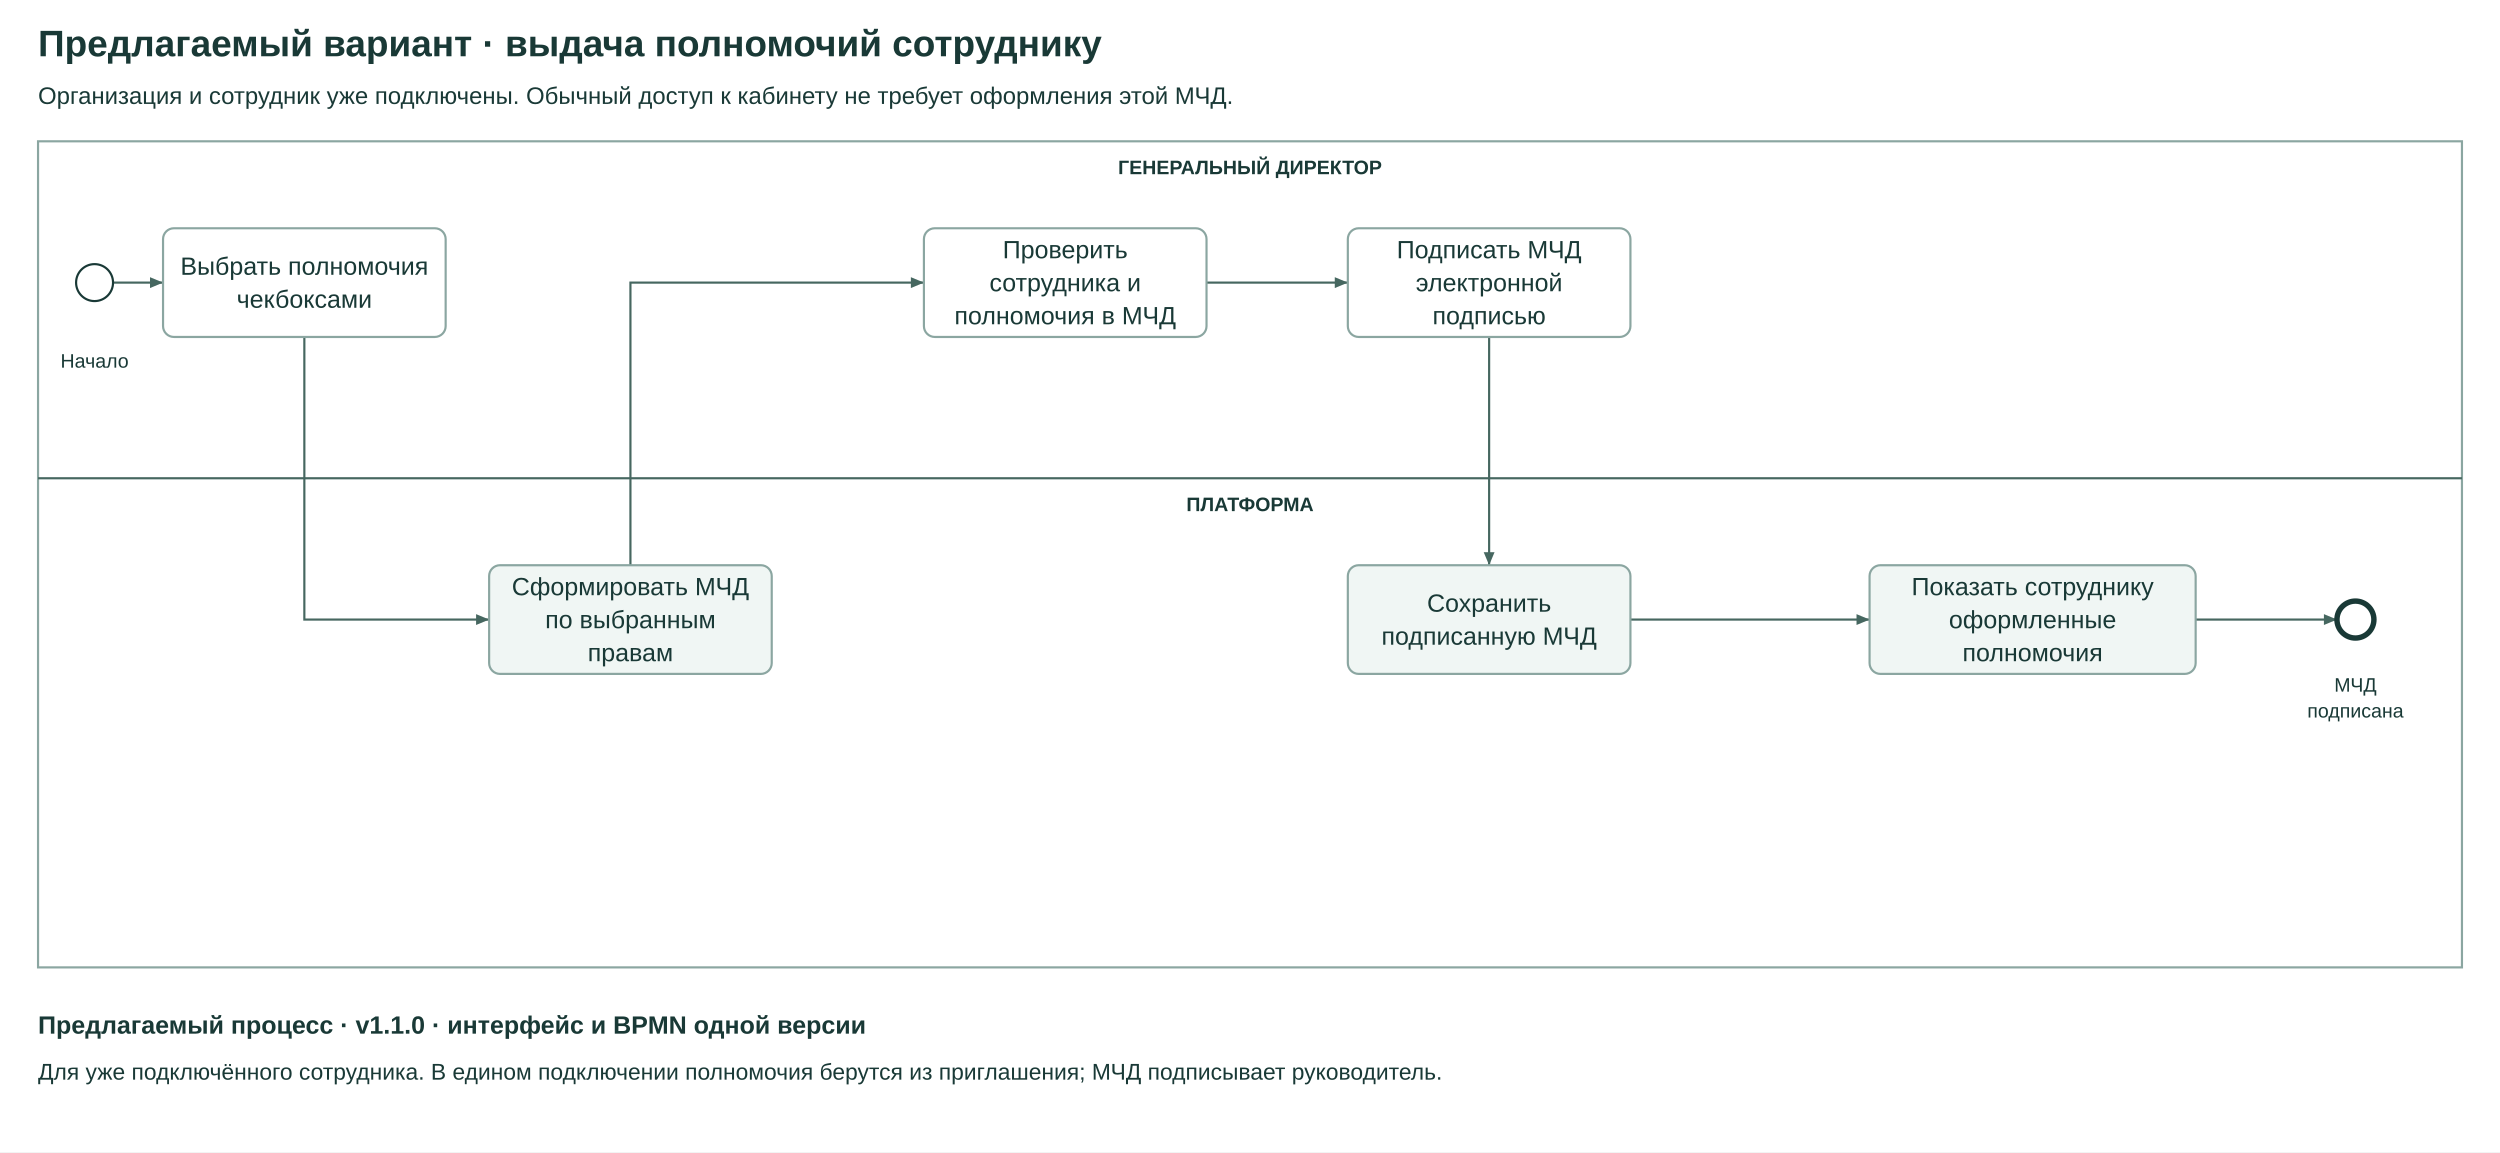
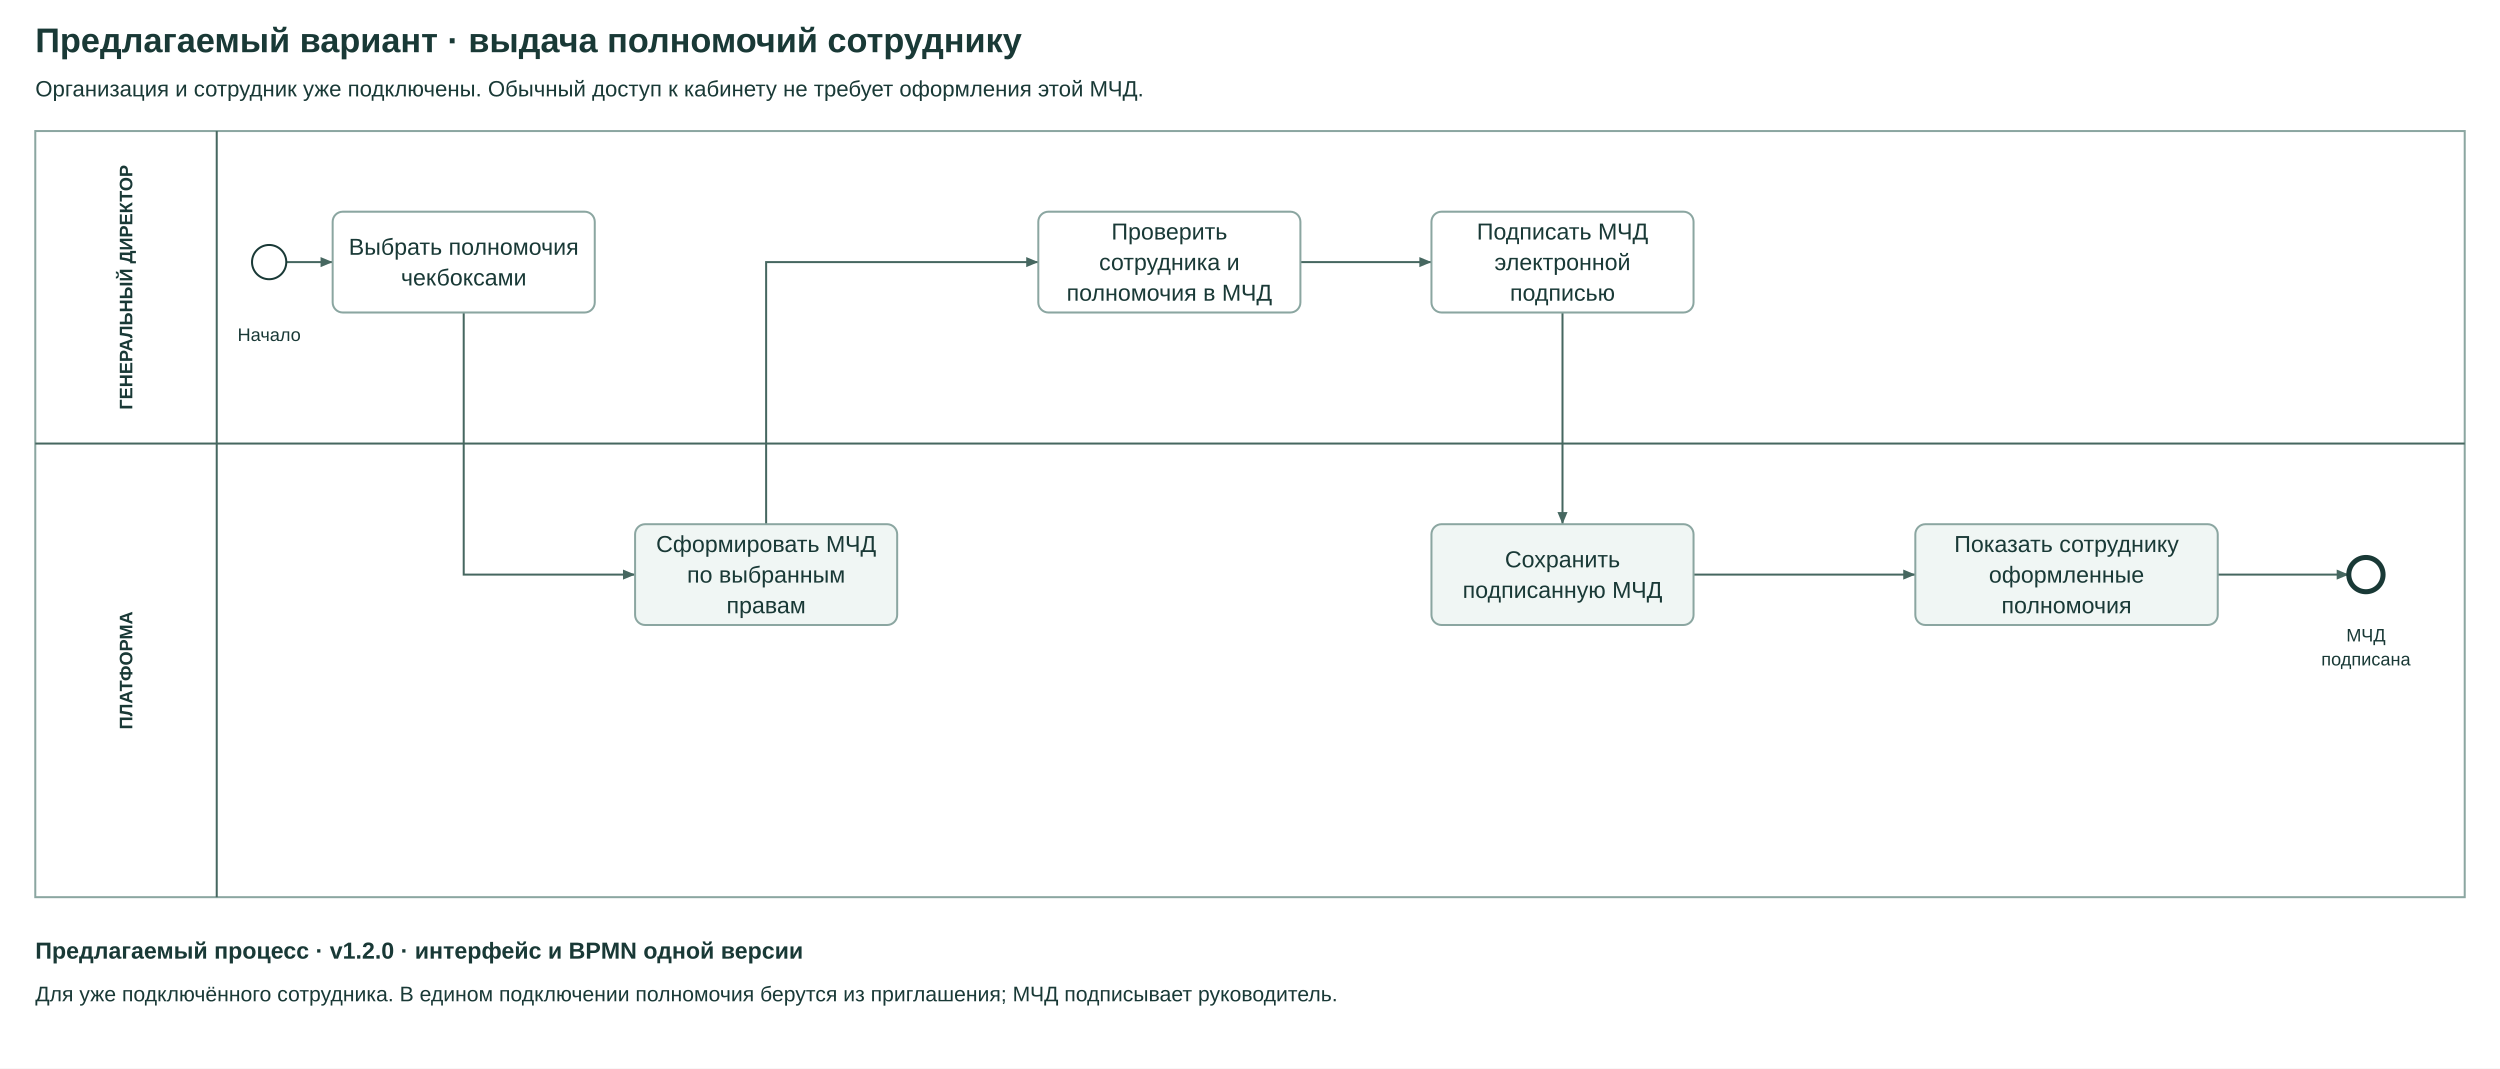
- <svg xmlns="http://www.w3.org/2000/svg" width="2300" height="1060" viewBox="0 0 2300 1060" role="img">
+ <svg xmlns="http://www.w3.org/2000/svg" width="2480" height="1060" viewBox="0 0 2480 1060" role="img">
  <rect width="100%" height="100%" fill="white" />
  <text x="35" y="40.0" dominant-baseline="central" text-anchor="start" font-family="Arial,sans-serif" font-size="34" font-weight="700" fill="#193936">Предлагаемый вариант · выдача полномочий сотруднику</text>
  <text x="35" y="88.0" dominant-baseline="central" text-anchor="start" font-family="Arial,sans-serif" font-size="22" font-weight="400" fill="#193936">Организация и сотрудник уже подключены. Обычный доступ к кабинету не требует оформления этой МЧД.</text>
-   <rect x="35" y="130" width="2230" height="760" rx="0" fill="#ffffff" stroke="#8ba6a1" stroke-width="2" />
-   <text x="1150.0" y="154.0" dominant-baseline="central" text-anchor="middle" font-family="Arial,sans-serif" font-size="18" font-weight="700" fill="#193936">ГЕНЕРАЛЬНЫЙ ДИРЕКТОР</text>
-   <polyline points="35,440 2265,440" fill="none" stroke="#466760" stroke-width="2" />
-   <text x="1150.0" y="464.0" dominant-baseline="central" text-anchor="middle" font-family="Arial,sans-serif" font-size="18" font-weight="700" fill="#193936">ПЛАТФОРМА</text>
-   <polyline points="104,260 150,260" fill="none" stroke="#466760" stroke-width="2" />
-   <polygon points="150,260 138.0,255.0 138.0,265.0" fill="#466760" />
-   <polyline points="280,310 280,570 450,570" fill="none" stroke="#466760" stroke-width="2" />
-   <polygon points="450,570 438.0,565.0 438.0,575.0" fill="#466760" />
-   <polyline points="580,520 580,260 850,260" fill="none" stroke="#466760" stroke-width="2" />
-   <polygon points="850,260 838.0,255.0 838.0,265.0" fill="#466760" />
-   <polyline points="1110,260 1240,260" fill="none" stroke="#466760" stroke-width="2" />
-   <polygon points="1240,260 1228.0,255.0 1228.0,265.0" fill="#466760" />
-   <polyline points="1370,310 1370,520" fill="none" stroke="#466760" stroke-width="2" />
-   <polygon points="1370,520 1375.0,508.0 1365.0,508.0" fill="#466760" />
-   <polyline points="1500,570 1720,570" fill="none" stroke="#466760" stroke-width="2" />
-   <polygon points="1720,570 1708.0,565.0 1708.0,575.0" fill="#466760" />
-   <polyline points="2020,570 2150,570" fill="none" stroke="#466760" stroke-width="2" />
-   <polygon points="2150,570 2138.0,565.0 2138.0,575.0" fill="#466760" />
-   <circle cx="87.0" cy="260.0" r="17.0" fill="white" stroke="#193936" stroke-width="2" />
-   <text x="87.0" y="332.0" dominant-baseline="central" text-anchor="middle" font-family="Arial,sans-serif" font-size="18" font-weight="400" fill="#193936">Начало</text>
-   <rect x="150" y="210" width="260" height="100" rx="10" fill="#ffffff" stroke="#8ba6a1" stroke-width="2" />
-   <text x="280.0" y="244.82" dominant-baseline="central" text-anchor="middle" font-family="Arial,sans-serif" font-size="23" font-weight="400" fill="#193936">Выбрать полномочия</text>
-   <text x="280.0" y="275.18" dominant-baseline="central" text-anchor="middle" font-family="Arial,sans-serif" font-size="23" font-weight="400" fill="#193936">чекбоксами</text>
-   <rect x="450" y="520" width="260" height="100" rx="10" fill="#f0f6f4" stroke="#8ba6a1" stroke-width="2" />
-   <text x="580.0" y="539.64" dominant-baseline="central" text-anchor="middle" font-family="Arial,sans-serif" font-size="23" font-weight="400" fill="#193936">Сформировать МЧД</text>
-   <text x="580.0" y="570.0" dominant-baseline="central" text-anchor="middle" font-family="Arial,sans-serif" font-size="23" font-weight="400" fill="#193936">по выбранным</text>
-   <text x="580.0" y="600.36" dominant-baseline="central" text-anchor="middle" font-family="Arial,sans-serif" font-size="23" font-weight="400" fill="#193936">правам</text>
-   <rect x="850" y="210" width="260" height="100" rx="10" fill="#ffffff" stroke="#8ba6a1" stroke-width="2" />
-   <text x="980.0" y="229.64" dominant-baseline="central" text-anchor="middle" font-family="Arial,sans-serif" font-size="23" font-weight="400" fill="#193936">Проверить</text>
-   <text x="980.0" y="260.0" dominant-baseline="central" text-anchor="middle" font-family="Arial,sans-serif" font-size="23" font-weight="400" fill="#193936">сотрудника и</text>
-   <text x="980.0" y="290.36" dominant-baseline="central" text-anchor="middle" font-family="Arial,sans-serif" font-size="23" font-weight="400" fill="#193936">полномочия в МЧД</text>
-   <rect x="1240" y="210" width="260" height="100" rx="10" fill="#ffffff" stroke="#8ba6a1" stroke-width="2" />
-   <text x="1370.0" y="229.64" dominant-baseline="central" text-anchor="middle" font-family="Arial,sans-serif" font-size="23" font-weight="400" fill="#193936">Подписать МЧД</text>
-   <text x="1370.0" y="260.0" dominant-baseline="central" text-anchor="middle" font-family="Arial,sans-serif" font-size="23" font-weight="400" fill="#193936">электронной</text>
-   <text x="1370.0" y="290.36" dominant-baseline="central" text-anchor="middle" font-family="Arial,sans-serif" font-size="23" font-weight="400" fill="#193936">подписью</text>
-   <rect x="1240" y="520" width="260" height="100" rx="10" fill="#f0f6f4" stroke="#8ba6a1" stroke-width="2" />
-   <text x="1370.0" y="554.82" dominant-baseline="central" text-anchor="middle" font-family="Arial,sans-serif" font-size="23" font-weight="400" fill="#193936">Сохранить</text>
-   <text x="1370.0" y="585.18" dominant-baseline="central" text-anchor="middle" font-family="Arial,sans-serif" font-size="23" font-weight="400" fill="#193936">подписанную МЧД</text>
-   <rect x="1720" y="520" width="300" height="100" rx="10" fill="#f0f6f4" stroke="#8ba6a1" stroke-width="2" />
-   <text x="1870.0" y="539.64" dominant-baseline="central" text-anchor="middle" font-family="Arial,sans-serif" font-size="23" font-weight="400" fill="#193936">Показать сотруднику</text>
-   <text x="1870.0" y="570.0" dominant-baseline="central" text-anchor="middle" font-family="Arial,sans-serif" font-size="23" font-weight="400" fill="#193936">оформленные</text>
-   <text x="1870.0" y="600.36" dominant-baseline="central" text-anchor="middle" font-family="Arial,sans-serif" font-size="23" font-weight="400" fill="#193936">полномочия</text>
-   <circle cx="2167.0" cy="570.0" r="17.0" fill="white" stroke="#193936" stroke-width="5" />
-   <text x="2167.0" y="630.12" dominant-baseline="central" text-anchor="middle" font-family="Arial,sans-serif" font-size="18" font-weight="400" fill="#193936">МЧД</text>
-   <text x="2167.0" y="653.88" dominant-baseline="central" text-anchor="middle" font-family="Arial,sans-serif" font-size="18" font-weight="400" fill="#193936">подписана</text>
-   <text x="35" y="943.0" dominant-baseline="central" text-anchor="start" font-family="Arial,sans-serif" font-size="23" font-weight="700" fill="#193936">Предлагаемый процесс · v1.1.0 · интерфейс и BPMN одной версии</text>
+   <rect x="35" y="130" width="2410" height="760" rx="0" fill="#ffffff" stroke="#8ba6a1" stroke-width="2" />
+   <polyline points="215,130 215,440" fill="none" stroke="#466760" stroke-width="2" />
+   <text transform="translate(125.0 285.0) rotate(-90)" text-anchor="middle" dominant-baseline="central" font-family="Arial,sans-serif" font-size="18" font-weight="700" fill="#193936">ГЕНЕРАЛЬНЫЙ ДИРЕКТОР</text>
+   <polyline points="35,440 2445,440" fill="none" stroke="#466760" stroke-width="2" />
+   <polyline points="215,440 215,890" fill="none" stroke="#466760" stroke-width="2" />
+   <text transform="translate(125.0 665.0) rotate(-90)" text-anchor="middle" dominant-baseline="central" font-family="Arial,sans-serif" font-size="18" font-weight="700" fill="#193936">ПЛАТФОРМА</text>
+   <polyline points="284,260 330,260" fill="none" stroke="#466760" stroke-width="2" />
+   <polygon points="330,260 318.0,255.0 318.0,265.0" fill="#466760" />
+   <polyline points="460,310 460,570 630,570" fill="none" stroke="#466760" stroke-width="2" />
+   <polygon points="630,570 618.0,565.0 618.0,575.0" fill="#466760" />
+   <polyline points="760,520 760,260 1030,260" fill="none" stroke="#466760" stroke-width="2" />
+   <polygon points="1030,260 1018.0,255.0 1018.0,265.0" fill="#466760" />
+   <polyline points="1290,260 1420,260" fill="none" stroke="#466760" stroke-width="2" />
+   <polygon points="1420,260 1408.0,255.0 1408.0,265.0" fill="#466760" />
+   <polyline points="1550,310 1550,520" fill="none" stroke="#466760" stroke-width="2" />
+   <polygon points="1550,520 1555.0,508.0 1545.0,508.0" fill="#466760" />
+   <polyline points="1680,570 1900,570" fill="none" stroke="#466760" stroke-width="2" />
+   <polygon points="1900,570 1888.0,565.0 1888.0,575.0" fill="#466760" />
+   <polyline points="2200,570 2330,570" fill="none" stroke="#466760" stroke-width="2" />
+   <polygon points="2330,570 2318.0,565.0 2318.0,575.0" fill="#466760" />
+   <circle cx="267.0" cy="260.0" r="17.0" fill="white" stroke="#193936" stroke-width="2" />
+   <text x="267.0" y="332.0" dominant-baseline="central" text-anchor="middle" font-family="Arial,sans-serif" font-size="18" font-weight="400" fill="#193936">Начало</text>
+   <rect x="330" y="210" width="260" height="100" rx="10" fill="#ffffff" stroke="#8ba6a1" stroke-width="2" />
+   <text x="460.0" y="244.82" dominant-baseline="central" text-anchor="middle" font-family="Arial,sans-serif" font-size="23" font-weight="400" fill="#193936">Выбрать полномочия</text>
+   <text x="460.0" y="275.18" dominant-baseline="central" text-anchor="middle" font-family="Arial,sans-serif" font-size="23" font-weight="400" fill="#193936">чекбоксами</text>
+   <rect x="630" y="520" width="260" height="100" rx="10" fill="#f0f6f4" stroke="#8ba6a1" stroke-width="2" />
+   <text x="760.0" y="539.64" dominant-baseline="central" text-anchor="middle" font-family="Arial,sans-serif" font-size="23" font-weight="400" fill="#193936">Сформировать МЧД</text>
+   <text x="760.0" y="570.0" dominant-baseline="central" text-anchor="middle" font-family="Arial,sans-serif" font-size="23" font-weight="400" fill="#193936">по выбранным</text>
+   <text x="760.0" y="600.36" dominant-baseline="central" text-anchor="middle" font-family="Arial,sans-serif" font-size="23" font-weight="400" fill="#193936">правам</text>
+   <rect x="1030" y="210" width="260" height="100" rx="10" fill="#ffffff" stroke="#8ba6a1" stroke-width="2" />
+   <text x="1160.0" y="229.64" dominant-baseline="central" text-anchor="middle" font-family="Arial,sans-serif" font-size="23" font-weight="400" fill="#193936">Проверить</text>
+   <text x="1160.0" y="260.0" dominant-baseline="central" text-anchor="middle" font-family="Arial,sans-serif" font-size="23" font-weight="400" fill="#193936">сотрудника и</text>
+   <text x="1160.0" y="290.36" dominant-baseline="central" text-anchor="middle" font-family="Arial,sans-serif" font-size="23" font-weight="400" fill="#193936">полномочия в МЧД</text>
+   <rect x="1420" y="210" width="260" height="100" rx="10" fill="#ffffff" stroke="#8ba6a1" stroke-width="2" />
+   <text x="1550.0" y="229.64" dominant-baseline="central" text-anchor="middle" font-family="Arial,sans-serif" font-size="23" font-weight="400" fill="#193936">Подписать МЧД</text>
+   <text x="1550.0" y="260.0" dominant-baseline="central" text-anchor="middle" font-family="Arial,sans-serif" font-size="23" font-weight="400" fill="#193936">электронной</text>
+   <text x="1550.0" y="290.36" dominant-baseline="central" text-anchor="middle" font-family="Arial,sans-serif" font-size="23" font-weight="400" fill="#193936">подписью</text>
+   <rect x="1420" y="520" width="260" height="100" rx="10" fill="#f0f6f4" stroke="#8ba6a1" stroke-width="2" />
+   <text x="1550.0" y="554.82" dominant-baseline="central" text-anchor="middle" font-family="Arial,sans-serif" font-size="23" font-weight="400" fill="#193936">Сохранить</text>
+   <text x="1550.0" y="585.18" dominant-baseline="central" text-anchor="middle" font-family="Arial,sans-serif" font-size="23" font-weight="400" fill="#193936">подписанную МЧД</text>
+   <rect x="1900" y="520" width="300" height="100" rx="10" fill="#f0f6f4" stroke="#8ba6a1" stroke-width="2" />
+   <text x="2050.0" y="539.64" dominant-baseline="central" text-anchor="middle" font-family="Arial,sans-serif" font-size="23" font-weight="400" fill="#193936">Показать сотруднику</text>
+   <text x="2050.0" y="570.0" dominant-baseline="central" text-anchor="middle" font-family="Arial,sans-serif" font-size="23" font-weight="400" fill="#193936">оформленные</text>
+   <text x="2050.0" y="600.36" dominant-baseline="central" text-anchor="middle" font-family="Arial,sans-serif" font-size="23" font-weight="400" fill="#193936">полномочия</text>
+   <circle cx="2347.0" cy="570.0" r="17.0" fill="white" stroke="#193936" stroke-width="5" />
+   <text x="2347.0" y="630.12" dominant-baseline="central" text-anchor="middle" font-family="Arial,sans-serif" font-size="18" font-weight="400" fill="#193936">МЧД</text>
+   <text x="2347.0" y="653.88" dominant-baseline="central" text-anchor="middle" font-family="Arial,sans-serif" font-size="18" font-weight="400" fill="#193936">подписана</text>
+   <text x="35" y="943.0" dominant-baseline="central" text-anchor="start" font-family="Arial,sans-serif" font-size="23" font-weight="700" fill="#193936">Предлагаемый процесс · v1.2.0 · интерфейс и BPMN одной версии</text>
  <text x="35" y="986.0" dominant-baseline="central" text-anchor="start" font-family="Arial,sans-serif" font-size="21" font-weight="400" fill="#193936">Для уже подключённого сотрудника. В едином подключении полномочия берутся из приглашения; МЧД подписывает руководитель.</text>
</svg>
